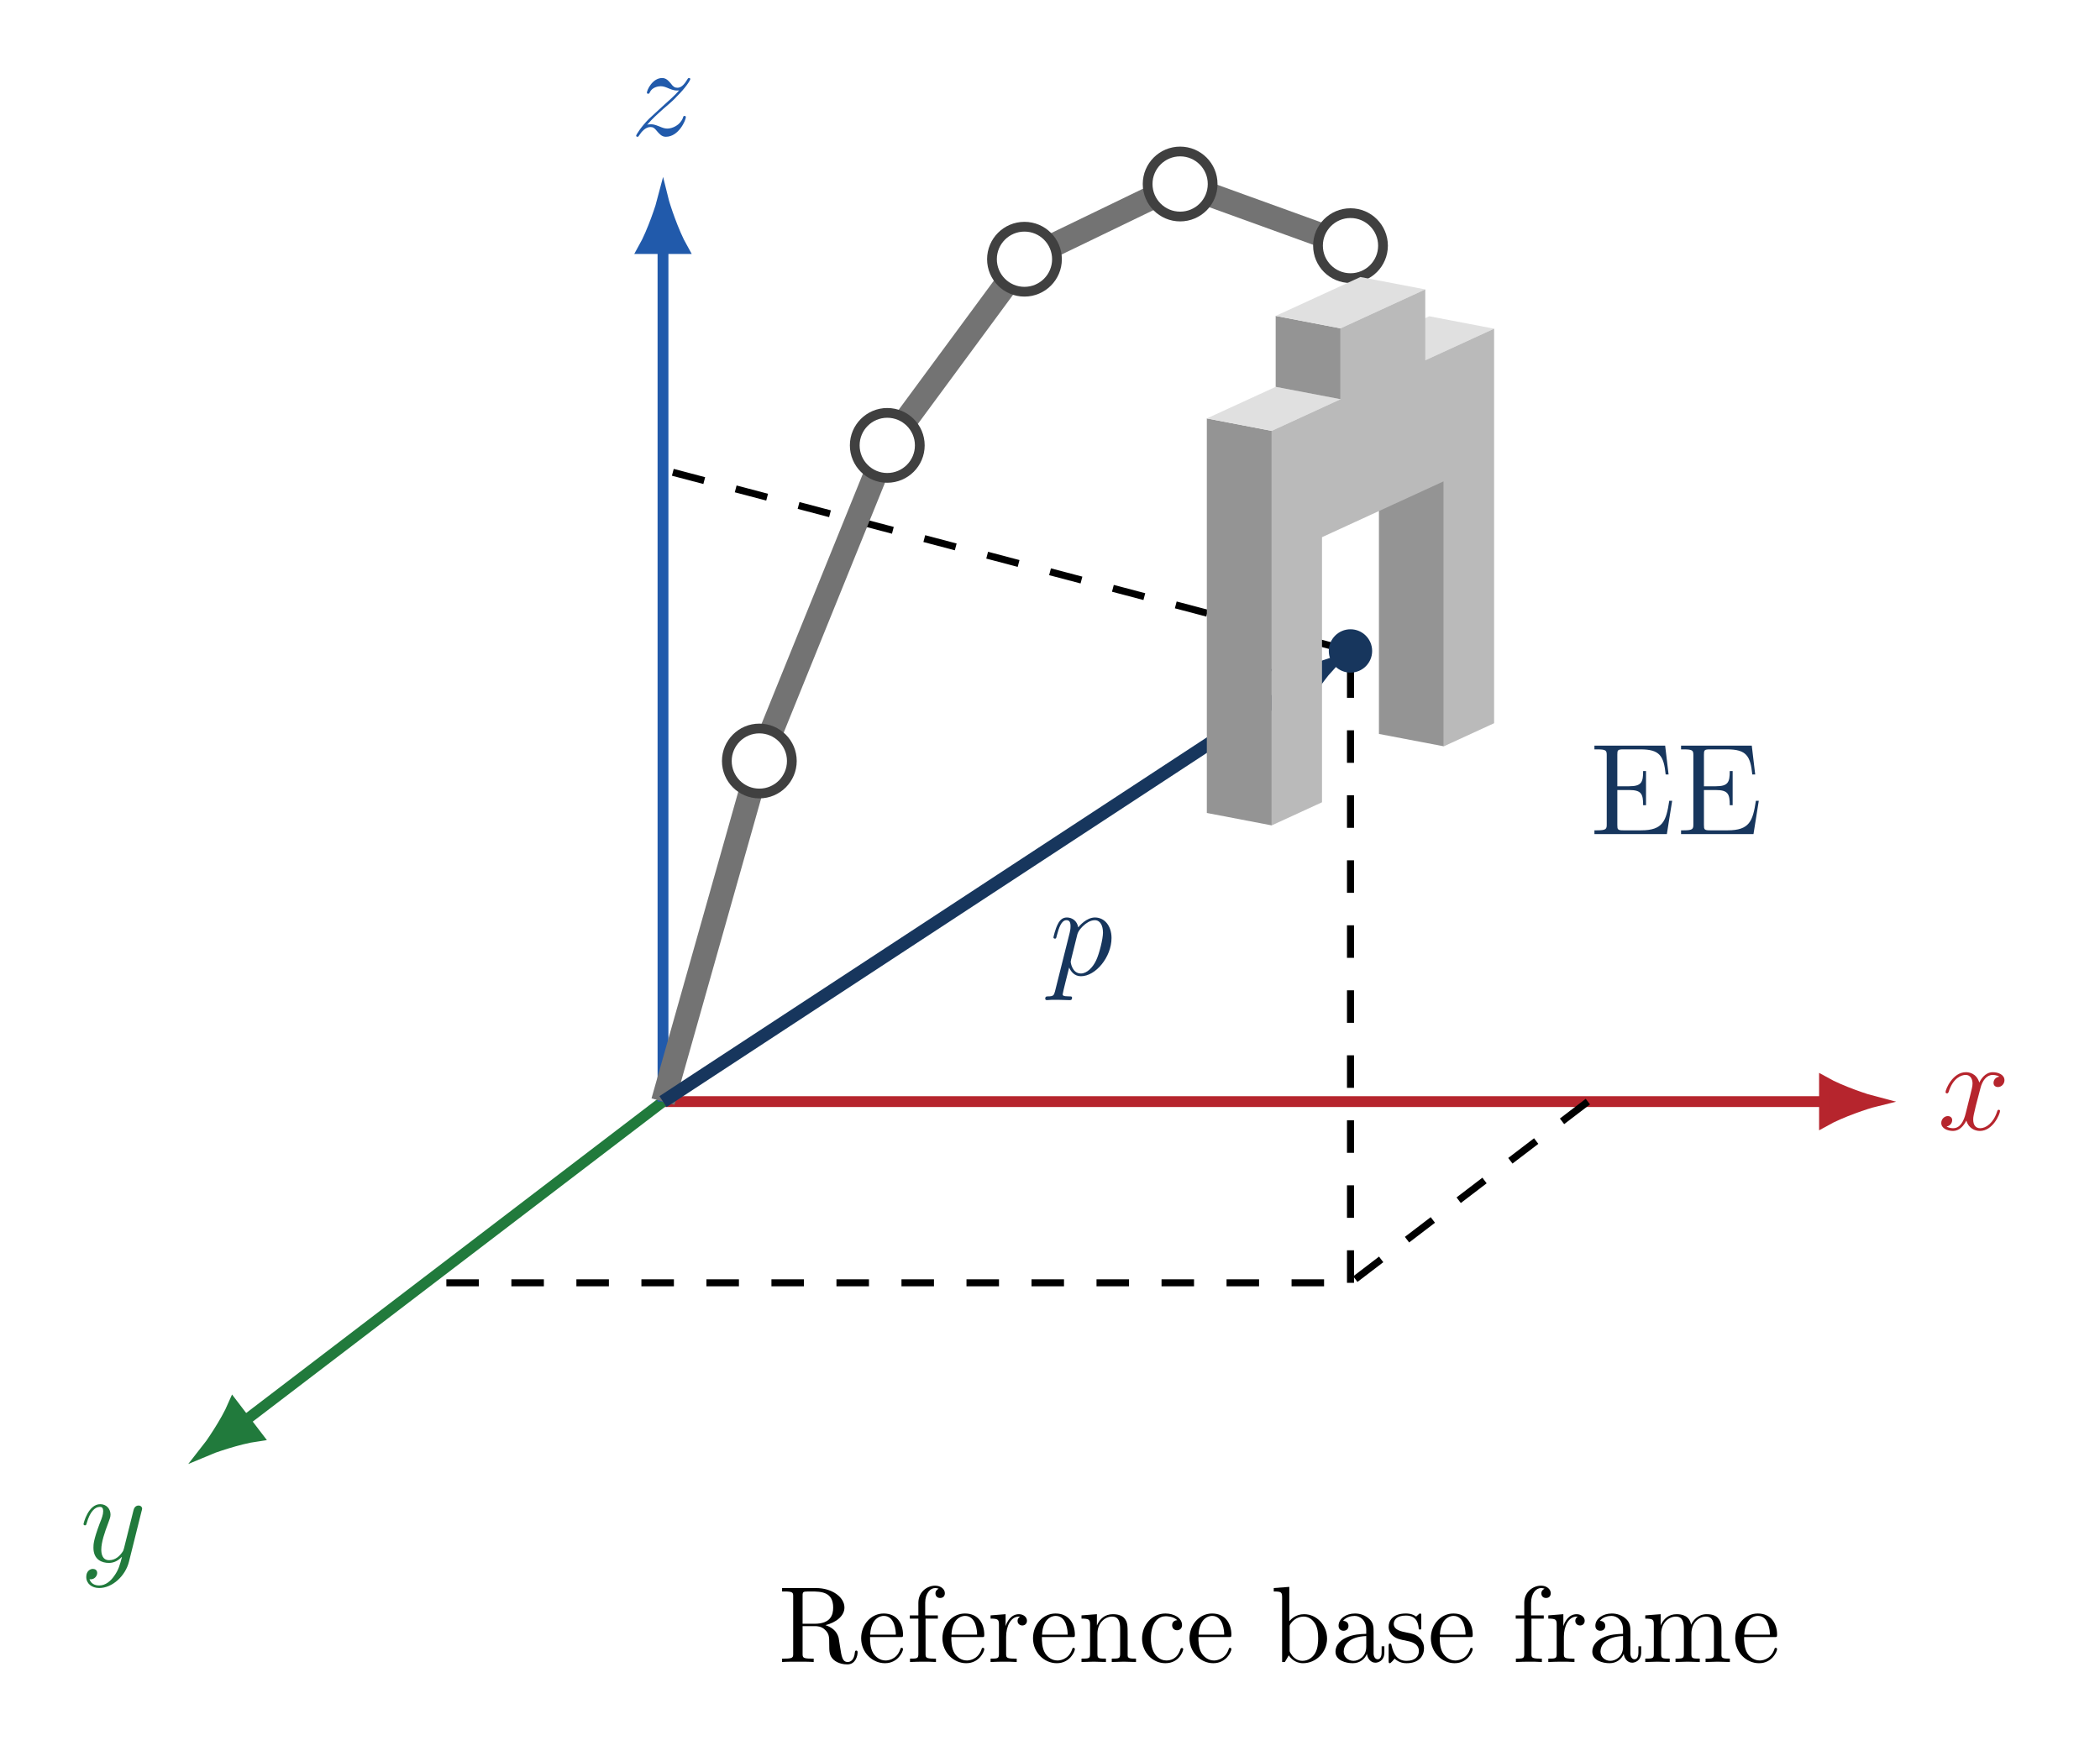
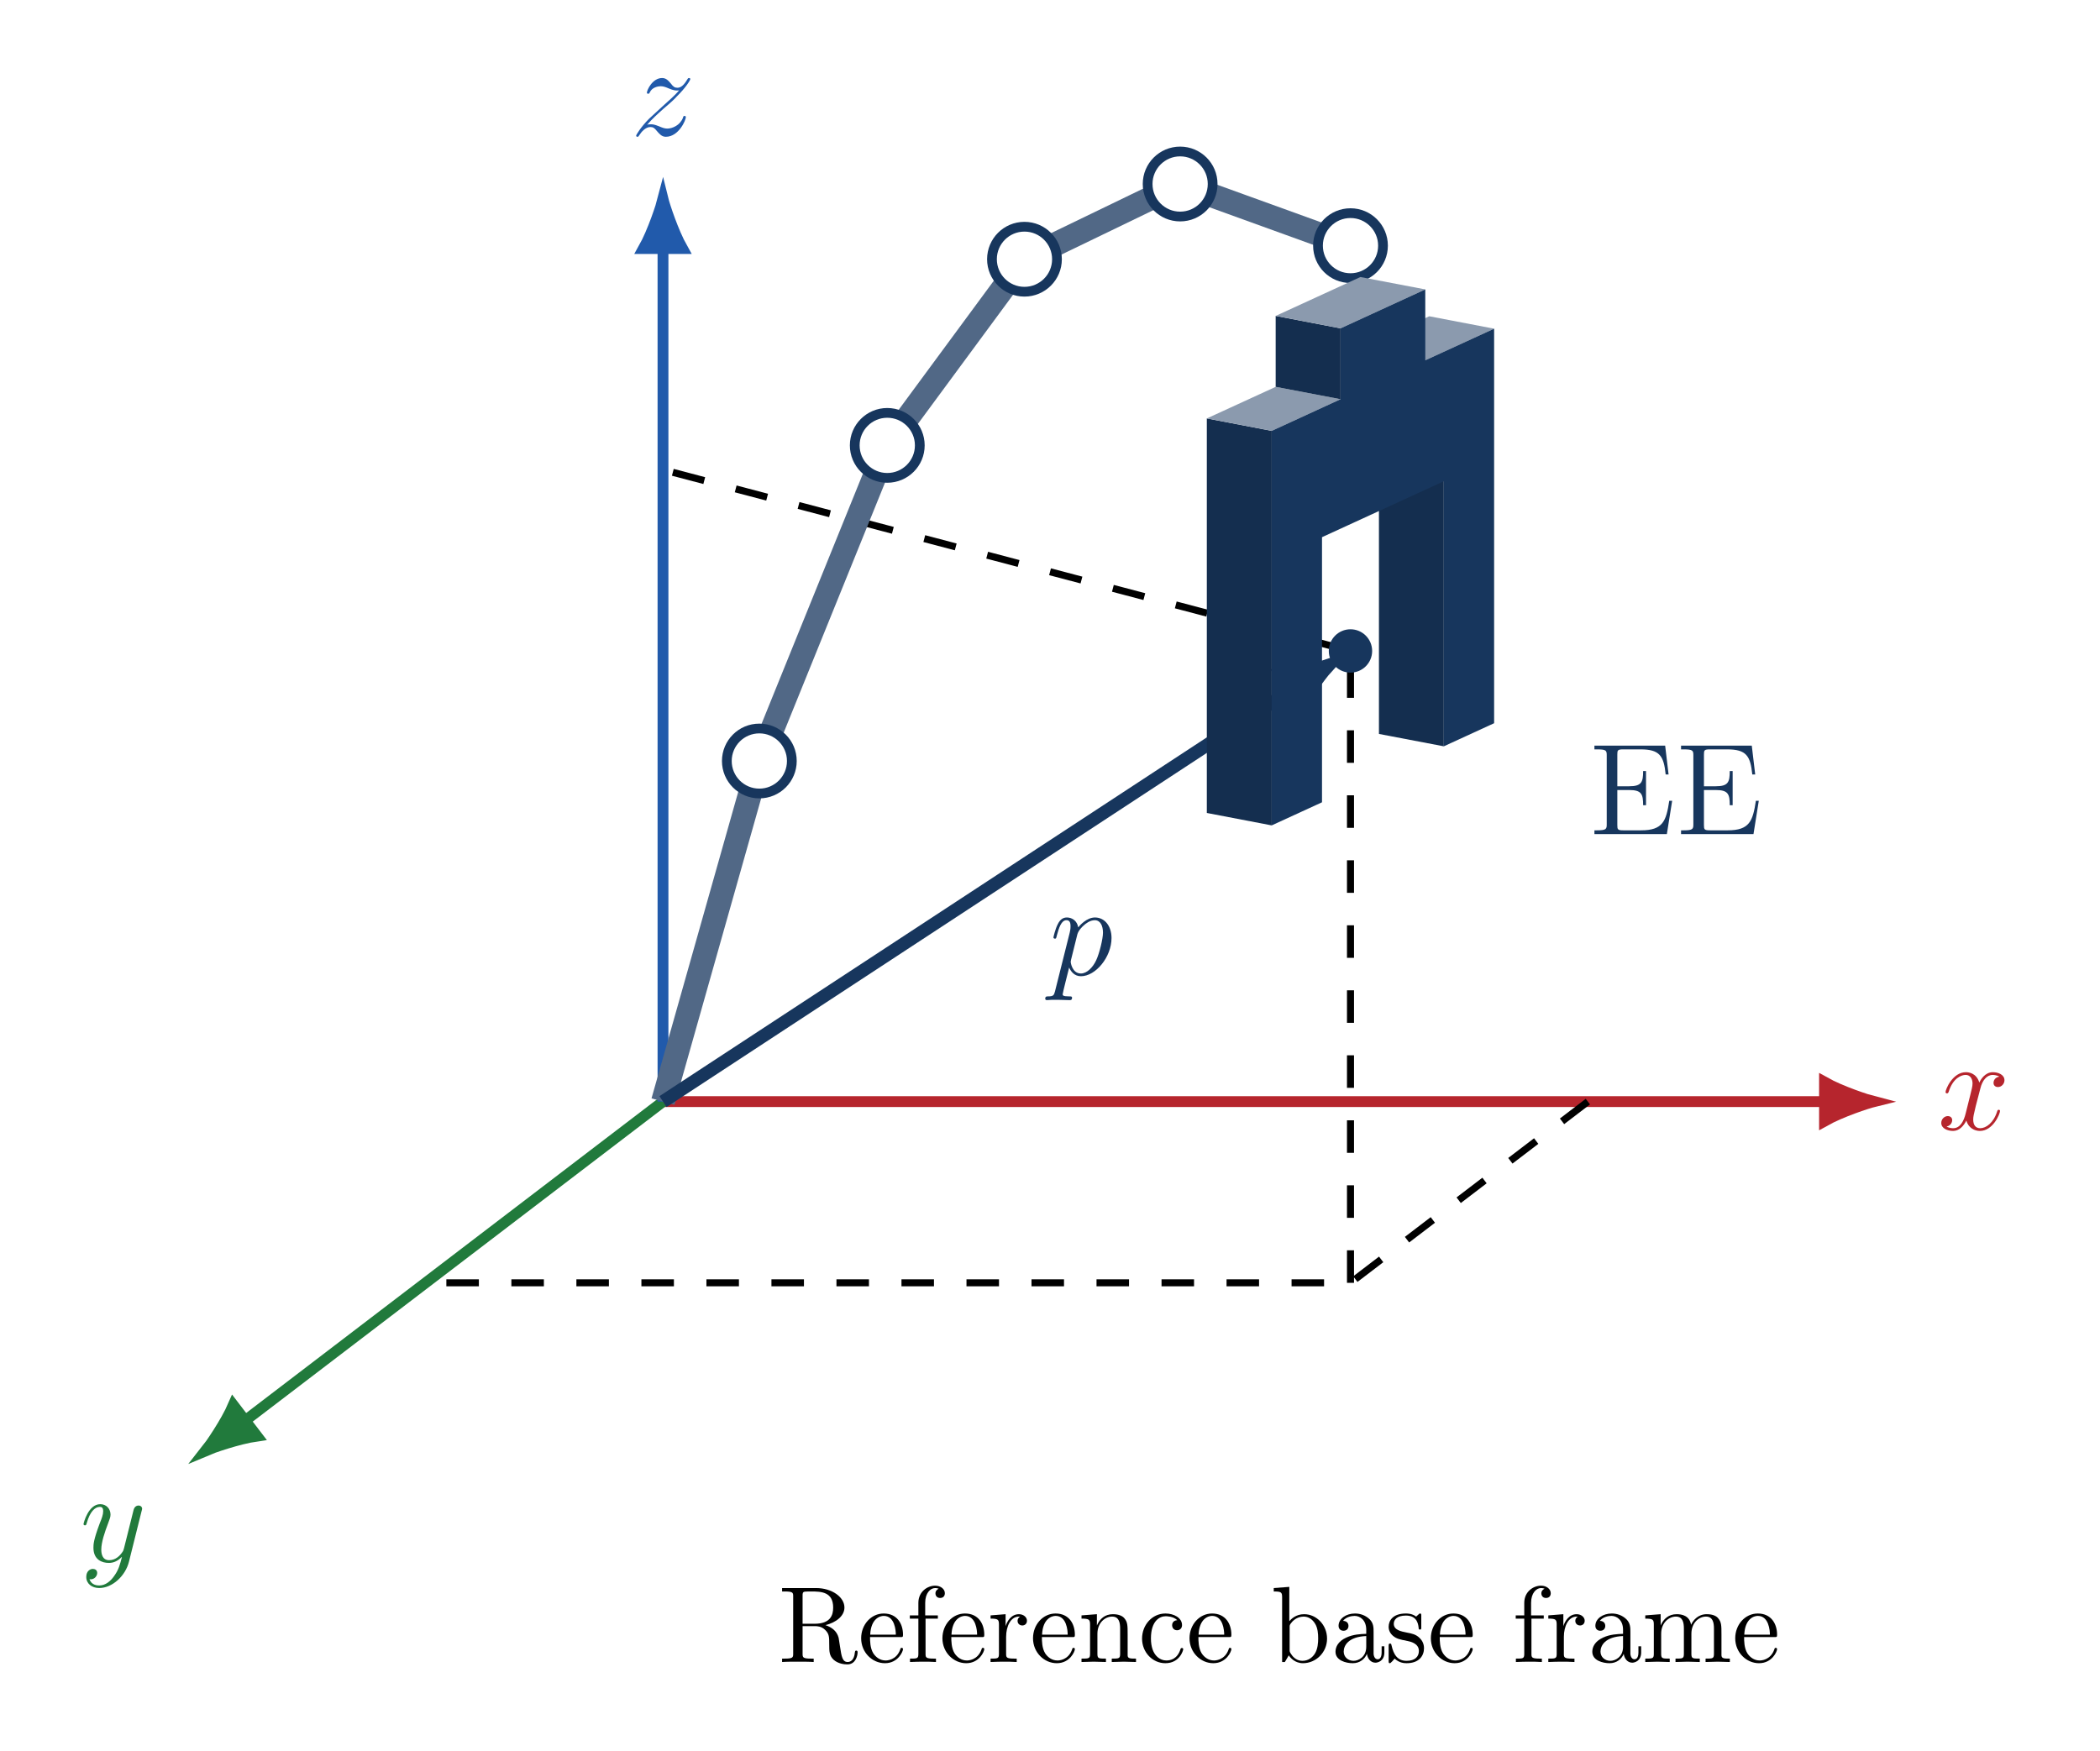
<svg xmlns="http://www.w3.org/2000/svg" xmlns:xlink="http://www.w3.org/1999/xlink" width="192.077" height="160.157" viewBox="0 0 192.077 160.157">
  <defs>
    <g>
      <g id="glyph-0-0">
        <path d="M 5.641 -4.844 C 5.25 -4.781 5.109 -4.5 5.109 -4.266 C 5.109 -3.984 5.344 -3.891 5.5 -3.891 C 5.859 -3.891 6.109 -4.203 6.109 -4.516 C 6.109 -5.016 5.547 -5.25 5.047 -5.25 C 4.312 -5.25 3.906 -4.531 3.812 -4.297 C 3.531 -5.203 2.797 -5.25 2.578 -5.25 C 1.375 -5.25 0.719 -3.688 0.719 -3.422 C 0.719 -3.375 0.766 -3.312 0.859 -3.312 C 0.953 -3.312 0.969 -3.391 1 -3.438 C 1.406 -4.75 2.203 -5 2.547 -5 C 3.078 -5 3.188 -4.5 3.188 -4.219 C 3.188 -3.953 3.109 -3.688 2.969 -3.109 L 2.562 -1.484 C 2.391 -0.766 2.047 -0.125 1.422 -0.125 C 1.359 -0.125 1.062 -0.125 0.812 -0.281 C 1.234 -0.359 1.328 -0.719 1.328 -0.859 C 1.328 -1.094 1.156 -1.234 0.922 -1.234 C 0.641 -1.234 0.328 -0.984 0.328 -0.609 C 0.328 -0.109 0.891 0.125 1.406 0.125 C 1.969 0.125 2.375 -0.328 2.625 -0.828 C 2.812 -0.125 3.406 0.125 3.859 0.125 C 5.062 0.125 5.703 -1.438 5.703 -1.703 C 5.703 -1.766 5.656 -1.812 5.594 -1.812 C 5.484 -1.812 5.469 -1.75 5.438 -1.656 C 5.109 -0.609 4.422 -0.125 3.891 -0.125 C 3.469 -0.125 3.25 -0.422 3.25 -0.922 C 3.25 -1.172 3.297 -1.375 3.484 -2.156 L 3.906 -3.766 C 4.078 -4.484 4.484 -5 5.031 -5 C 5.047 -5 5.391 -5 5.641 -4.844 Z M 5.641 -4.844 " />
      </g>
      <g id="glyph-0-1">
        <path d="M 3.125 1.328 C 2.812 1.781 2.344 2.188 1.766 2.188 C 1.609 2.188 1.047 2.172 0.875 1.609 C 0.906 1.625 0.969 1.625 0.984 1.625 C 1.344 1.625 1.578 1.312 1.578 1.047 C 1.578 0.766 1.359 0.672 1.172 0.672 C 0.984 0.672 0.578 0.828 0.578 1.406 C 0.578 2.016 1.078 2.422 1.766 2.422 C 2.953 2.422 4.156 1.328 4.484 0.016 L 5.641 -4.625 C 5.656 -4.688 5.688 -4.75 5.688 -4.828 C 5.688 -5 5.547 -5.125 5.359 -5.125 C 5.25 -5.125 5 -5.078 4.906 -4.719 L 4.031 -1.219 C 3.969 -1.016 3.969 -0.984 3.875 -0.859 C 3.641 -0.516 3.25 -0.125 2.672 -0.125 C 2.016 -0.125 1.953 -0.766 1.953 -1.094 C 1.953 -1.766 2.266 -2.688 2.594 -3.547 C 2.719 -3.891 2.797 -4.062 2.797 -4.297 C 2.797 -4.797 2.438 -5.25 1.859 -5.25 C 0.766 -5.25 0.328 -3.516 0.328 -3.422 C 0.328 -3.375 0.375 -3.312 0.453 -3.312 C 0.562 -3.312 0.578 -3.359 0.625 -3.531 C 0.906 -4.531 1.359 -5 1.812 -5 C 1.922 -5 2.125 -5 2.125 -4.609 C 2.125 -4.297 2 -3.953 1.812 -3.5 C 1.234 -1.953 1.234 -1.562 1.234 -1.266 C 1.234 -0.141 2.047 0.125 2.641 0.125 C 2.984 0.125 3.406 0.016 3.828 -0.422 L 3.844 -0.422 C 3.656 0.281 3.547 0.75 3.125 1.328 Z M 3.125 1.328 " />
      </g>
      <g id="glyph-0-2">
        <path d="M 1.516 -0.969 C 2.016 -1.547 2.438 -1.922 3.031 -2.453 C 3.75 -3.062 4.062 -3.359 4.219 -3.547 C 5.047 -4.359 5.469 -5.047 5.469 -5.156 C 5.469 -5.25 5.375 -5.25 5.344 -5.25 C 5.266 -5.25 5.25 -5.203 5.188 -5.109 C 4.891 -4.609 4.609 -4.359 4.297 -4.359 C 4.047 -4.359 3.906 -4.453 3.688 -4.75 C 3.438 -5.047 3.234 -5.25 2.891 -5.25 C 2.016 -5.25 1.5 -4.156 1.5 -3.906 C 1.5 -3.875 1.516 -3.812 1.609 -3.812 C 1.719 -3.812 1.719 -3.859 1.766 -3.938 C 1.969 -4.406 2.531 -4.5 2.766 -4.5 C 3.016 -4.5 3.25 -4.406 3.5 -4.297 C 3.953 -4.109 4.141 -4.109 4.25 -4.109 C 4.344 -4.109 4.391 -4.109 4.453 -4.125 C 4.062 -3.656 3.406 -3.094 2.875 -2.609 L 1.672 -1.5 C 0.953 -0.766 0.516 -0.062 0.516 0.031 C 0.516 0.094 0.578 0.125 0.641 0.125 C 0.719 0.125 0.719 0.109 0.812 -0.031 C 1 -0.328 1.375 -0.766 1.812 -0.766 C 2.062 -0.766 2.188 -0.688 2.422 -0.391 C 2.656 -0.125 2.859 0.125 3.234 0.125 C 4.406 0.125 5.062 -1.391 5.062 -1.672 C 5.062 -1.719 5.047 -1.781 4.938 -1.781 C 4.844 -1.781 4.828 -1.734 4.797 -1.609 C 4.531 -0.922 3.828 -0.625 3.359 -0.625 C 3.109 -0.625 2.875 -0.719 2.625 -0.828 C 2.156 -1.016 2.016 -1.016 1.859 -1.016 C 1.75 -1.016 1.609 -1.016 1.516 -0.969 Z M 1.516 -0.969 " />
      </g>
      <g id="glyph-0-3">
        <path d="M 0.516 1.516 C 0.422 1.859 0.375 1.969 -0.109 1.969 C -0.25 1.969 -0.375 1.969 -0.375 2.188 C -0.375 2.219 -0.359 2.312 -0.219 2.312 C -0.078 2.312 0.094 2.281 0.25 2.281 L 0.766 2.281 C 1.016 2.281 1.609 2.312 1.859 2.312 C 1.938 2.312 2.078 2.312 2.078 2.094 C 2.078 1.969 2 1.969 1.797 1.969 C 1.25 1.969 1.219 1.875 1.219 1.781 C 1.219 1.641 1.75 -0.406 1.812 -0.672 C 1.953 -0.344 2.266 0.125 2.891 0.125 C 4.234 0.125 5.688 -1.625 5.688 -3.375 C 5.688 -4.469 5.062 -5.25 4.172 -5.25 C 3.406 -5.25 2.766 -4.5 2.641 -4.344 C 2.547 -4.938 2.078 -5.25 1.609 -5.25 C 1.266 -5.25 0.984 -5.078 0.766 -4.625 C 0.547 -4.203 0.375 -3.469 0.375 -3.422 C 0.375 -3.375 0.422 -3.312 0.516 -3.312 C 0.609 -3.312 0.625 -3.328 0.688 -3.609 C 0.875 -4.297 1.094 -5 1.562 -5 C 1.844 -5 1.938 -4.812 1.938 -4.453 C 1.938 -4.172 1.906 -4.062 1.859 -3.844 Z M 2.562 -3.703 C 2.656 -4.047 2.984 -4.391 3.172 -4.547 C 3.312 -4.672 3.703 -5 4.156 -5 C 4.672 -5 4.906 -4.484 4.906 -3.859 C 4.906 -3.297 4.578 -1.953 4.281 -1.328 C 3.984 -0.688 3.438 -0.125 2.891 -0.125 C 2.078 -0.125 1.953 -1.141 1.953 -1.188 C 1.953 -1.219 1.969 -1.312 1.984 -1.375 Z M 2.562 -3.703 " />
      </g>
      <g id="glyph-1-0">
        <path d="M 7.594 -3.047 L 7.328 -3.047 C 7.047 -1.188 6.75 -0.344 4.75 -0.344 L 3.125 -0.344 C 2.609 -0.344 2.578 -0.422 2.578 -0.828 L 2.578 -4.031 L 3.656 -4.031 C 4.797 -4.031 4.938 -3.656 4.938 -2.641 L 5.203 -2.641 L 5.203 -5.766 L 4.938 -5.766 C 4.938 -4.75 4.797 -4.375 3.656 -4.375 L 2.578 -4.375 L 2.578 -7.281 C 2.578 -7.672 2.609 -7.75 3.125 -7.75 L 4.703 -7.75 C 6.453 -7.75 6.828 -7.156 7 -5.453 L 7.266 -5.453 L 6.953 -8.094 L 0.484 -8.094 L 0.484 -7.75 L 0.719 -7.75 C 1.578 -7.75 1.609 -7.641 1.609 -7.188 L 1.609 -0.906 C 1.609 -0.469 1.578 -0.344 0.719 -0.344 L 0.484 -0.344 L 0.484 0 L 7.109 0 Z M 7.594 -3.047 " />
      </g>
      <g id="glyph-2-0">
        <path d="M 2.219 -3.5 L 2.219 -6.062 C 2.219 -6.297 2.219 -6.406 2.438 -6.438 C 2.531 -6.453 2.828 -6.453 3.016 -6.453 C 3.906 -6.453 5.016 -6.422 5.016 -4.984 C 5.016 -4.297 4.781 -3.5 3.312 -3.5 Z M 4.312 -3.375 C 5.266 -3.609 6.047 -4.203 6.047 -4.984 C 6.047 -5.938 4.906 -6.766 3.453 -6.766 L 0.344 -6.766 L 0.344 -6.453 L 0.578 -6.453 C 1.344 -6.453 1.359 -6.344 1.359 -6 L 1.359 -0.766 C 1.359 -0.422 1.344 -0.312 0.578 -0.312 L 0.344 -0.312 L 0.344 0 C 0.703 -0.031 1.406 -0.031 1.797 -0.031 C 2.172 -0.031 2.875 -0.031 3.234 0 L 3.234 -0.312 L 3 -0.312 C 2.234 -0.312 2.219 -0.422 2.219 -0.766 L 2.219 -3.281 L 3.359 -3.281 C 3.516 -3.281 3.938 -3.281 4.281 -2.938 C 4.656 -2.578 4.656 -2.281 4.656 -1.609 C 4.656 -0.969 4.656 -0.578 5.062 -0.203 C 5.469 0.156 6.016 0.219 6.312 0.219 C 7.078 0.219 7.25 -0.594 7.25 -0.875 C 7.25 -0.938 7.25 -1.047 7.125 -1.047 C 7.016 -1.047 7.016 -0.953 7 -0.875 C 6.938 -0.172 6.594 0 6.344 0 C 5.859 0 5.781 -0.5 5.641 -1.422 L 5.516 -2.219 C 5.344 -2.859 4.859 -3.188 4.312 -3.375 Z M 4.312 -3.375 " />
      </g>
      <g id="glyph-2-1">
        <path d="M 1.109 -2.5 C 1.172 -3.969 2 -4.219 2.344 -4.219 C 3.359 -4.219 3.453 -2.875 3.453 -2.5 Z M 1.094 -2.281 L 3.859 -2.281 C 4.078 -2.281 4.109 -2.281 4.109 -2.5 C 4.109 -3.484 3.578 -4.438 2.344 -4.438 C 1.188 -4.438 0.281 -3.422 0.281 -2.172 C 0.281 -0.859 1.312 0.109 2.453 0.109 C 3.672 0.109 4.109 -0.984 4.109 -1.172 C 4.109 -1.281 4.031 -1.297 3.984 -1.297 C 3.891 -1.297 3.875 -1.234 3.859 -1.156 C 3.5 -0.141 2.609 -0.141 2.516 -0.141 C 2.016 -0.141 1.625 -0.438 1.391 -0.797 C 1.094 -1.281 1.094 -1.938 1.094 -2.281 Z M 1.094 -2.281 " />
      </g>
      <g id="glyph-2-2">
        <path d="M 1.734 -4.266 L 1.734 -5.422 C 1.734 -6.297 2.203 -6.766 2.641 -6.766 C 2.672 -6.766 2.828 -6.766 2.969 -6.703 C 2.859 -6.656 2.672 -6.531 2.672 -6.281 C 2.672 -6.047 2.828 -5.859 3.094 -5.859 C 3.391 -5.859 3.531 -6.047 3.531 -6.297 C 3.531 -6.656 3.172 -6.984 2.641 -6.984 C 1.953 -6.984 1.109 -6.453 1.109 -5.406 L 1.109 -4.266 L 0.328 -4.266 L 0.328 -3.969 L 1.109 -3.969 L 1.109 -0.75 C 1.109 -0.312 1 -0.312 0.344 -0.312 L 0.344 0 C 0.719 -0.016 1.188 -0.031 1.469 -0.031 C 1.859 -0.031 2.328 -0.031 2.719 0 L 2.719 -0.312 L 2.516 -0.312 C 1.781 -0.312 1.766 -0.422 1.766 -0.766 L 1.766 -3.969 L 2.891 -3.969 L 2.891 -4.266 Z M 1.734 -4.266 " />
      </g>
      <g id="glyph-2-3">
        <path d="M 1.656 -3.281 L 1.656 -4.375 L 0.281 -4.266 L 0.281 -3.969 C 0.969 -3.969 1.047 -3.891 1.047 -3.406 L 1.047 -0.75 C 1.047 -0.312 0.938 -0.312 0.281 -0.312 L 0.281 0 C 0.656 -0.016 1.125 -0.031 1.406 -0.031 C 1.797 -0.031 2.266 -0.031 2.672 0 L 2.672 -0.312 L 2.453 -0.312 C 1.719 -0.312 1.703 -0.422 1.703 -0.766 L 1.703 -2.297 C 1.703 -3.281 2.125 -4.156 2.875 -4.156 C 2.938 -4.156 2.969 -4.156 2.984 -4.156 C 2.953 -4.141 2.75 -4.016 2.75 -3.766 C 2.75 -3.484 2.969 -3.344 3.188 -3.344 C 3.359 -3.344 3.609 -3.453 3.609 -3.781 C 3.609 -4.094 3.297 -4.375 2.875 -4.375 C 2.156 -4.375 1.797 -3.719 1.656 -3.281 Z M 1.656 -3.281 " />
      </g>
      <g id="glyph-2-4">
        <path d="M 1.094 -3.406 L 1.094 -0.75 C 1.094 -0.312 0.984 -0.312 0.312 -0.312 L 0.312 0 C 0.656 -0.016 1.172 -0.031 1.438 -0.031 C 1.688 -0.031 2.203 -0.016 2.547 0 L 2.547 -0.312 C 1.875 -0.312 1.766 -0.312 1.766 -0.75 L 1.766 -2.578 C 1.766 -3.609 2.484 -4.156 3.109 -4.156 C 3.734 -4.156 3.844 -3.625 3.844 -3.062 L 3.844 -0.75 C 3.844 -0.312 3.734 -0.312 3.078 -0.312 L 3.078 0 C 3.422 -0.016 3.922 -0.031 4.188 -0.031 C 4.453 -0.031 4.969 -0.016 5.297 0 L 5.297 -0.312 C 4.781 -0.312 4.531 -0.312 4.531 -0.609 L 4.531 -2.5 C 4.531 -3.344 4.531 -3.656 4.219 -4.016 C 4.078 -4.188 3.75 -4.375 3.188 -4.375 C 2.453 -4.375 1.984 -3.953 1.719 -3.344 L 1.719 -4.375 L 0.312 -4.266 L 0.312 -3.969 C 1.016 -3.969 1.094 -3.891 1.094 -3.406 Z M 1.094 -3.406 " />
      </g>
      <g id="glyph-2-5">
        <path d="M 1.156 -2.156 C 1.156 -3.781 1.969 -4.188 2.5 -4.188 C 2.578 -4.188 3.203 -4.188 3.562 -3.828 C 3.156 -3.797 3.094 -3.5 3.094 -3.375 C 3.094 -3.109 3.266 -2.906 3.547 -2.906 C 3.797 -2.906 4 -3.078 4 -3.375 C 4 -4.047 3.25 -4.438 2.484 -4.438 C 1.25 -4.438 0.344 -3.375 0.344 -2.141 C 0.344 -0.875 1.312 0.109 2.469 0.109 C 3.797 0.109 4.109 -1.078 4.109 -1.172 C 4.109 -1.281 4.016 -1.281 3.984 -1.281 C 3.891 -1.281 3.875 -1.234 3.859 -1.172 C 3.562 -0.25 2.922 -0.141 2.562 -0.141 C 2.031 -0.141 1.156 -0.562 1.156 -2.156 Z M 1.156 -2.156 " />
      </g>
      <g id="glyph-2-6">
        <path d="M 1.703 -3.734 L 1.703 -6.875 L 0.281 -6.766 L 0.281 -6.453 C 0.969 -6.453 1.047 -6.391 1.047 -5.906 L 1.047 0 L 1.297 0 C 1.312 -0.016 1.391 -0.156 1.656 -0.609 C 1.797 -0.391 2.219 0.109 2.953 0.109 C 4.125 0.109 5.156 -0.859 5.156 -2.141 C 5.156 -3.391 4.188 -4.375 3.062 -4.375 C 2.281 -4.375 1.859 -3.906 1.703 -3.734 Z M 1.734 -1.125 L 1.734 -3.172 C 1.734 -3.359 1.734 -3.375 1.844 -3.531 C 2.234 -4.078 2.781 -4.156 3.016 -4.156 C 3.453 -4.156 3.812 -3.906 4.047 -3.531 C 4.312 -3.125 4.344 -2.562 4.344 -2.156 C 4.344 -1.781 4.312 -1.188 4.031 -0.75 C 3.828 -0.438 3.453 -0.109 2.906 -0.109 C 2.469 -0.109 2.109 -0.344 1.875 -0.719 C 1.734 -0.922 1.734 -0.953 1.734 -1.125 Z M 1.734 -1.125 " />
      </g>
      <g id="glyph-2-7">
        <path d="M 3.297 -0.75 C 3.344 -0.359 3.609 0.062 4.078 0.062 C 4.281 0.062 4.891 -0.078 4.891 -0.875 L 4.891 -1.438 L 4.641 -1.438 L 4.641 -0.875 C 4.641 -0.312 4.391 -0.25 4.281 -0.25 C 3.953 -0.25 3.906 -0.688 3.906 -0.75 L 3.906 -2.719 C 3.906 -3.141 3.906 -3.531 3.562 -3.891 C 3.172 -4.281 2.672 -4.438 2.203 -4.438 C 1.391 -4.438 0.703 -3.969 0.703 -3.312 C 0.703 -3.016 0.906 -2.859 1.156 -2.859 C 1.438 -2.859 1.609 -3.047 1.609 -3.312 C 1.609 -3.422 1.562 -3.75 1.109 -3.766 C 1.375 -4.109 1.859 -4.219 2.172 -4.219 C 2.672 -4.219 3.234 -3.828 3.234 -2.953 L 3.234 -2.578 C 2.719 -2.562 2.031 -2.531 1.406 -2.234 C 0.656 -1.891 0.422 -1.375 0.422 -0.938 C 0.422 -0.141 1.375 0.109 2 0.109 C 2.656 0.109 3.109 -0.281 3.297 -0.75 Z M 3.234 -2.375 L 3.234 -1.391 C 3.234 -0.453 2.516 -0.109 2.078 -0.109 C 1.578 -0.109 1.172 -0.453 1.172 -0.953 C 1.172 -1.5 1.594 -2.312 3.234 -2.375 Z M 3.234 -2.375 " />
      </g>
      <g id="glyph-2-8">
        <path d="M 2.062 -1.922 C 2.281 -1.875 3.094 -1.719 3.094 -1.016 C 3.094 -0.5 2.75 -0.109 1.969 -0.109 C 1.141 -0.109 0.781 -0.672 0.594 -1.516 C 0.562 -1.641 0.562 -1.688 0.453 -1.688 C 0.328 -1.688 0.328 -1.609 0.328 -1.438 L 0.328 -0.125 C 0.328 0.047 0.328 0.109 0.438 0.109 C 0.484 0.109 0.5 0.094 0.688 -0.094 C 0.703 -0.109 0.703 -0.125 0.875 -0.312 C 1.312 0.094 1.766 0.109 1.969 0.109 C 3.109 0.109 3.562 -0.562 3.562 -1.266 C 3.562 -1.797 3.266 -2.094 3.156 -2.203 C 2.828 -2.531 2.438 -2.609 2.016 -2.688 C 1.469 -2.797 0.797 -2.922 0.797 -3.5 C 0.797 -3.844 1.062 -4.25 1.906 -4.25 C 3 -4.25 3.047 -3.359 3.078 -3.047 C 3.078 -2.969 3.172 -2.969 3.188 -2.969 C 3.312 -2.969 3.312 -3.016 3.312 -3.203 L 3.312 -4.203 C 3.312 -4.375 3.312 -4.438 3.203 -4.438 C 3.156 -4.438 3.141 -4.438 3.016 -4.312 C 2.984 -4.281 2.875 -4.188 2.844 -4.156 C 2.469 -4.438 2.062 -4.438 1.906 -4.438 C 0.703 -4.438 0.328 -3.781 0.328 -3.219 C 0.328 -2.875 0.484 -2.594 0.75 -2.375 C 1.062 -2.125 1.344 -2.062 2.062 -1.922 Z M 2.062 -1.922 " />
      </g>
      <g id="glyph-2-9">
        <path d="M 1.094 -3.406 L 1.094 -0.75 C 1.094 -0.312 0.984 -0.312 0.312 -0.312 L 0.312 0 C 0.656 -0.016 1.172 -0.031 1.438 -0.031 C 1.688 -0.031 2.203 -0.016 2.547 0 L 2.547 -0.312 C 1.875 -0.312 1.766 -0.312 1.766 -0.75 L 1.766 -2.578 C 1.766 -3.609 2.484 -4.156 3.109 -4.156 C 3.734 -4.156 3.844 -3.625 3.844 -3.062 L 3.844 -0.75 C 3.844 -0.312 3.734 -0.312 3.078 -0.312 L 3.078 0 C 3.422 -0.016 3.922 -0.031 4.188 -0.031 C 4.453 -0.031 4.969 -0.016 5.297 0 L 5.297 -0.312 C 4.641 -0.312 4.531 -0.312 4.531 -0.75 L 4.531 -2.578 C 4.531 -3.609 5.234 -4.156 5.859 -4.156 C 6.484 -4.156 6.594 -3.625 6.594 -3.062 L 6.594 -0.75 C 6.594 -0.312 6.484 -0.312 5.828 -0.312 L 5.828 0 C 6.172 -0.016 6.672 -0.031 6.938 -0.031 C 7.203 -0.031 7.719 -0.016 8.047 0 L 8.047 -0.312 C 7.531 -0.312 7.297 -0.312 7.281 -0.609 L 7.281 -2.5 C 7.281 -3.344 7.281 -3.656 6.969 -4.016 C 6.828 -4.188 6.516 -4.375 5.938 -4.375 C 5.109 -4.375 4.672 -3.781 4.5 -3.406 C 4.359 -4.266 3.625 -4.375 3.188 -4.375 C 2.453 -4.375 1.984 -3.953 1.719 -3.344 L 1.719 -4.375 L 0.312 -4.266 L 0.312 -3.969 C 1.016 -3.969 1.094 -3.891 1.094 -3.406 Z M 1.094 -3.406 " />
      </g>
    </g>
  </defs>
  <path fill="none" stroke-width="0.996" stroke-linecap="butt" stroke-linejoin="miter" stroke="rgb(71.373%, 14.51%, 17.647%)" stroke-opacity="1" stroke-miterlimit="10" d="M 0.001 -0.001 L 106.798 -0.001 " transform="matrix(0.994764, 0, 0, -0.994764, 60.63982, 100.7805)" />
  <path fill-rule="nonzero" fill="rgb(71.373%, 14.51%, 17.647%)" fill-opacity="1" stroke-width="0.996" stroke-linecap="butt" stroke-linejoin="miter" stroke="rgb(71.373%, 14.51%, 17.647%)" stroke-opacity="1" stroke-miterlimit="10" d="M 4.535 -0.001 C 3.977 0.141 1.531 0.93 -0 1.79 L -0 -1.791 C 1.531 -0.931 3.977 -0.138 4.535 -0.001 Z M 4.535 -0.001 " transform="matrix(0.994764, 0, 0, -0.994764, 166.8793, 100.7805)" />
  <g fill="rgb(71.373%, 14.51%, 17.647%)" fill-opacity="1">
    <use xlink:href="#glyph-0-0" x="177.23" y="103.341" />
  </g>
  <path fill="none" stroke-width="0.996" stroke-linecap="butt" stroke-linejoin="miter" stroke="rgb(12.941%, 47.841%, 23.528%)" stroke-opacity="1" stroke-miterlimit="10" d="M 0.001 -0.001 L -38.419 -29.338 " transform="matrix(0.994764, 0, 0, -0.994764, 60.63982, 100.7805)" />
  <path fill-rule="nonzero" fill="rgb(12.941%, 47.841%, 23.528%)" fill-opacity="1" stroke-width="0.996" stroke-linecap="butt" stroke-linejoin="miter" stroke="rgb(12.941%, 47.841%, 23.528%)" stroke-opacity="1" stroke-miterlimit="10" d="M 4.537 -0 C 3.977 0.141 1.532 0.931 -0.001 1.79 L -0 -1.788 C 1.529 -0.93 3.976 -0.14 4.537 -0 Z M 4.537 -0 " transform="matrix(-0.790579, 0.603692, 0.603692, 0.790579, 22.4228, 129.9642)" />
  <g fill="rgb(12.941%, 47.841%, 23.528%)" fill-opacity="1">
    <use xlink:href="#glyph-0-1" x="7.312" y="142.86" />
  </g>
  <path fill="none" stroke-width="0.996" stroke-linecap="butt" stroke-linejoin="miter" stroke="rgb(12.941%, 35.294%, 67.059%)" stroke-opacity="1" stroke-miterlimit="10" d="M 0.001 -0.001 L 0.001 78.453 " transform="matrix(0.994764, 0, 0, -0.994764, 60.63982, 100.7805)" />
  <path fill-rule="nonzero" fill="rgb(12.941%, 35.294%, 67.059%)" fill-opacity="1" stroke-width="0.996" stroke-linecap="butt" stroke-linejoin="miter" stroke="rgb(12.941%, 35.294%, 67.059%)" stroke-opacity="1" stroke-miterlimit="10" d="M 4.537 -0.001 C 3.979 0.141 1.529 0.93 0.001 1.79 L 0.001 -1.791 C 1.529 -0.931 3.979 -0.138 4.537 -0.001 Z M 4.537 -0.001 " transform="matrix(0, -0.994764, -0.994764, 0, 60.63982, 22.73944)" />
  <g fill="rgb(12.941%, 35.294%, 67.059%)" fill-opacity="1">
    <use xlink:href="#glyph-0-2" x="57.669" y="12.388" />
  </g>
  <path fill="none" stroke-width="0.648" stroke-linecap="butt" stroke-linejoin="miter" stroke="rgb(0%, 0%, 0%)" stroke-opacity="1" stroke-dasharray="2.989 2.989" stroke-miterlimit="10" d="M 85.04 -0.001 L 63.215 -16.666 L -21.828 -16.666 " transform="matrix(0.994764, 0, 0, -0.994764, 60.63982, 100.7805)" />
  <path fill="none" stroke-width="0.648" stroke-linecap="butt" stroke-linejoin="miter" stroke="rgb(0%, 0%, 0%)" stroke-opacity="1" stroke-dasharray="2.989 2.989" stroke-miterlimit="10" d="M 63.215 -16.666 L 63.215 41.443 L 0.001 58.112 " transform="matrix(0.994764, 0, 0, -0.994764, 60.63982, 100.7805)" />
-   <path fill="none" stroke-width="2.192" stroke-linecap="butt" stroke-linejoin="round" stroke="rgb(45%, 45%, 45%)" stroke-opacity="1" stroke-miterlimit="10" d="M 0.001 -0.001 L 8.86 31.323 L 20.62 60.35 L 33.237 77.471 L 47.551 84.39 L 63.215 78.72 " transform="matrix(0.994764, 0, 0, -0.994764, 60.63982, 100.7805)" />
+   <path fill="none" stroke-width="2.192" stroke-linecap="butt" stroke-linejoin="round" stroke="rgb(31.766%, 40.88%, 52.353%)" stroke-opacity="1" stroke-miterlimit="10" d="M 0.001 -0.001 L 8.86 31.323 L 20.62 60.35 L 33.237 77.471 L 47.551 84.39 L 63.215 78.72 " transform="matrix(0.994764, 0, 0, -0.994764, 60.63982, 100.7805)" />
  <path fill="none" stroke-width="1.196" stroke-linecap="butt" stroke-linejoin="miter" stroke="rgb(9.021%, 21.175%, 36.472%)" stroke-opacity="1" stroke-miterlimit="10" d="M 0.001 -0.001 L 57.788 37.885 " transform="matrix(0.994764, 0, 0, -0.994764, 60.63982, 100.7805)" />
  <path fill-rule="nonzero" fill="rgb(9.021%, 21.175%, 36.472%)" fill-opacity="1" stroke-width="1.196" stroke-linecap="butt" stroke-linejoin="miter" stroke="rgb(9.021%, 21.175%, 36.472%)" stroke-opacity="1" stroke-miterlimit="10" d="M 4.025 -0 C 3.531 0.126 1.36 0.841 -0.001 1.615 L 0.002 -1.617 C 1.357 -0.839 3.529 -0.126 4.025 -0 Z M 4.025 -0 " transform="matrix(0.831881, -0.545379, -0.545379, -0.831881, 118.1242, 63.0932)" />
  <g fill="rgb(9.021%, 21.175%, 36.472%)" fill-opacity="1">
    <use xlink:href="#glyph-0-3" x="95.978" y="89.186" />
  </g>
-   <path fill-rule="nonzero" fill="rgb(100%, 100%, 100%)" fill-opacity="1" stroke-width="0.897" stroke-linecap="butt" stroke-linejoin="miter" stroke="rgb(25%, 25%, 25%)" stroke-opacity="1" stroke-miterlimit="10" d="M 11.848 31.323 C 11.848 32.973 10.509 34.312 8.86 34.312 C 7.207 34.312 5.871 32.973 5.871 31.323 C 5.871 29.674 7.207 28.335 8.86 28.335 C 10.509 28.335 11.848 29.674 11.848 31.323 Z M 11.848 31.323 " transform="matrix(0.994764, 0, 0, -0.994764, 60.63982, 100.7805)" />
-   <path fill-rule="nonzero" fill="rgb(100%, 100%, 100%)" fill-opacity="1" stroke-width="0.897" stroke-linecap="butt" stroke-linejoin="miter" stroke="rgb(25%, 25%, 25%)" stroke-opacity="1" stroke-miterlimit="10" d="M 23.613 60.35 C 23.613 62 22.274 63.339 20.62 63.339 C 18.971 63.339 17.632 62 17.632 60.35 C 17.632 58.701 18.971 57.362 20.62 57.362 C 22.274 57.362 23.613 58.701 23.613 60.35 Z M 23.613 60.35 " transform="matrix(0.994764, 0, 0, -0.994764, 60.63982, 100.7805)" />
-   <path fill-rule="nonzero" fill="rgb(100%, 100%, 100%)" fill-opacity="1" stroke-width="0.897" stroke-linecap="butt" stroke-linejoin="miter" stroke="rgb(25%, 25%, 25%)" stroke-opacity="1" stroke-miterlimit="10" d="M 36.226 77.471 C 36.226 79.121 34.887 80.46 33.237 80.46 C 31.584 80.46 30.249 79.121 30.249 77.471 C 30.249 75.822 31.584 74.483 33.237 74.483 C 34.887 74.483 36.226 75.822 36.226 77.471 Z M 36.226 77.471 " transform="matrix(0.994764, 0, 0, -0.994764, 60.63982, 100.7805)" />
-   <path fill-rule="nonzero" fill="rgb(100%, 100%, 100%)" fill-opacity="1" stroke-width="0.897" stroke-linecap="butt" stroke-linejoin="miter" stroke="rgb(25%, 25%, 25%)" stroke-opacity="1" stroke-miterlimit="10" d="M 50.539 84.39 C 50.539 86.04 49.204 87.379 47.551 87.379 C 45.901 87.379 44.562 86.04 44.562 84.39 C 44.562 82.737 45.901 81.398 47.551 81.398 C 49.204 81.398 50.539 82.737 50.539 84.39 Z M 50.539 84.39 " transform="matrix(0.994764, 0, 0, -0.994764, 60.63982, 100.7805)" />
-   <path fill-rule="nonzero" fill="rgb(100%, 100%, 100%)" fill-opacity="1" stroke-width="0.897" stroke-linecap="butt" stroke-linejoin="miter" stroke="rgb(25%, 25%, 25%)" stroke-opacity="1" stroke-miterlimit="10" d="M 66.203 78.72 C 66.203 80.369 64.864 81.708 63.215 81.708 C 61.561 81.708 60.226 80.369 60.226 78.72 C 60.226 77.067 61.561 75.732 63.215 75.732 C 64.864 75.732 66.203 77.067 66.203 78.72 Z M 66.203 78.72 " transform="matrix(0.994764, 0, 0, -0.994764, 60.63982, 100.7805)" />
-   <path fill-rule="nonzero" fill="rgb(57.999%, 57.999%, 57.999%)" fill-opacity="1" d="M 132.059 68.277 L 126.125 67.145 L 126.125 42.891 L 132.059 44.027 Z M 132.059 68.277 " />
-   <path fill-rule="nonzero" fill="rgb(57.999%, 57.999%, 57.999%)" fill-opacity="1" d="M 116.316 75.512 L 110.383 74.375 L 110.383 38.281 L 116.316 39.418 Z M 116.316 75.512 " />
-   <path fill-rule="nonzero" fill="rgb(87.999%, 87.999%, 87.999%)" fill-opacity="1" d="M 116.316 39.418 L 110.383 38.281 L 116.68 35.391 L 122.613 36.523 Z M 116.316 39.418 " />
-   <path fill-rule="nonzero" fill="rgb(57.999%, 57.999%, 57.999%)" fill-opacity="1" d="M 122.613 36.523 L 116.68 35.391 L 116.68 28.902 L 122.613 30.039 Z M 122.613 36.523 " />
-   <path fill-rule="nonzero" fill="rgb(87.999%, 87.999%, 87.999%)" fill-opacity="1" d="M 122.613 30.039 L 116.68 28.902 L 124.43 25.344 L 130.363 26.477 Z M 122.613 30.039 " />
-   <path fill-rule="nonzero" fill="rgb(87.999%, 87.999%, 87.999%)" fill-opacity="1" d="M 130.363 32.961 L 124.43 31.828 L 130.727 28.934 L 136.66 30.07 Z M 130.363 32.961 " />
-   <path fill-rule="nonzero" fill="rgb(73%, 73%, 73%)" fill-opacity="1" d="M 136.66 66.164 L 132.059 68.277 L 132.059 44.027 L 120.918 49.145 L 120.918 73.398 L 116.316 75.512 L 116.316 39.418 L 122.613 36.523 L 122.613 30.039 L 130.363 26.477 L 130.363 32.961 L 136.66 30.07 Z M 136.66 66.164 " />
+   <path fill-rule="nonzero" fill="rgb(100%, 100%, 100%)" fill-opacity="1" stroke-width="0.897" stroke-linecap="butt" stroke-linejoin="miter" stroke="rgb(9.021%, 21.175%, 36.472%)" stroke-opacity="1" stroke-miterlimit="10" d="M 11.848 31.323 C 11.848 32.973 10.509 34.312 8.86 34.312 C 7.207 34.312 5.871 32.973 5.871 31.323 C 5.871 29.674 7.207 28.335 8.86 28.335 C 10.509 28.335 11.848 29.674 11.848 31.323 Z M 11.848 31.323 " transform="matrix(0.994764, 0, 0, -0.994764, 60.63982, 100.7805)" />
+   <path fill-rule="nonzero" fill="rgb(100%, 100%, 100%)" fill-opacity="1" stroke-width="0.897" stroke-linecap="butt" stroke-linejoin="miter" stroke="rgb(9.021%, 21.175%, 36.472%)" stroke-opacity="1" stroke-miterlimit="10" d="M 23.613 60.35 C 23.613 62 22.274 63.339 20.62 63.339 C 18.971 63.339 17.632 62 17.632 60.35 C 17.632 58.701 18.971 57.362 20.62 57.362 C 22.274 57.362 23.613 58.701 23.613 60.35 Z M 23.613 60.35 " transform="matrix(0.994764, 0, 0, -0.994764, 60.63982, 100.7805)" />
+   <path fill-rule="nonzero" fill="rgb(100%, 100%, 100%)" fill-opacity="1" stroke-width="0.897" stroke-linecap="butt" stroke-linejoin="miter" stroke="rgb(9.021%, 21.175%, 36.472%)" stroke-opacity="1" stroke-miterlimit="10" d="M 36.226 77.471 C 36.226 79.121 34.887 80.46 33.237 80.46 C 31.584 80.46 30.249 79.121 30.249 77.471 C 30.249 75.822 31.584 74.483 33.237 74.483 C 34.887 74.483 36.226 75.822 36.226 77.471 Z M 36.226 77.471 " transform="matrix(0.994764, 0, 0, -0.994764, 60.63982, 100.7805)" />
+   <path fill-rule="nonzero" fill="rgb(100%, 100%, 100%)" fill-opacity="1" stroke-width="0.897" stroke-linecap="butt" stroke-linejoin="miter" stroke="rgb(9.021%, 21.175%, 36.472%)" stroke-opacity="1" stroke-miterlimit="10" d="M 50.539 84.39 C 50.539 86.04 49.204 87.379 47.551 87.379 C 45.901 87.379 44.562 86.04 44.562 84.39 C 44.562 82.737 45.901 81.398 47.551 81.398 C 49.204 81.398 50.539 82.737 50.539 84.39 Z M 50.539 84.39 " transform="matrix(0.994764, 0, 0, -0.994764, 60.63982, 100.7805)" />
+   <path fill-rule="nonzero" fill="rgb(100%, 100%, 100%)" fill-opacity="1" stroke-width="0.897" stroke-linecap="butt" stroke-linejoin="miter" stroke="rgb(9.021%, 21.175%, 36.472%)" stroke-opacity="1" stroke-miterlimit="10" d="M 66.203 78.72 C 66.203 80.369 64.864 81.708 63.215 81.708 C 61.561 81.708 60.226 80.369 60.226 78.72 C 60.226 77.067 61.561 75.732 63.215 75.732 C 64.864 75.732 66.203 77.067 66.203 78.72 Z M 66.203 78.72 " transform="matrix(0.994764, 0, 0, -0.994764, 60.63982, 100.7805)" />
+   <path fill-rule="nonzero" fill="rgb(7.668%, 17.999%, 31%)" fill-opacity="1" d="M 132.059 68.277 L 126.125 67.145 L 126.125 42.891 L 132.059 44.027 Z M 132.059 68.277 " />
+   <path fill-rule="nonzero" fill="rgb(7.668%, 17.999%, 31%)" fill-opacity="1" d="M 116.316 75.512 L 110.383 74.375 L 110.383 38.281 L 116.316 39.418 Z M 116.316 75.512 " />
+   <path fill-rule="nonzero" fill="rgb(54.509%, 60.587%, 68.236%)" fill-opacity="1" d="M 116.316 39.418 L 110.383 38.281 L 116.68 35.391 L 122.613 36.523 Z M 116.316 39.418 " />
+   <path fill-rule="nonzero" fill="rgb(7.668%, 17.999%, 31%)" fill-opacity="1" d="M 122.613 36.523 L 116.68 35.391 L 116.68 28.902 L 122.613 30.039 Z M 122.613 36.523 " />
+   <path fill-rule="nonzero" fill="rgb(54.509%, 60.587%, 68.236%)" fill-opacity="1" d="M 122.613 30.039 L 116.68 28.902 L 124.43 25.344 L 130.363 26.477 Z M 122.613 30.039 " />
+   <path fill-rule="nonzero" fill="rgb(54.509%, 60.587%, 68.236%)" fill-opacity="1" d="M 130.363 32.961 L 124.43 31.828 L 130.727 28.934 L 136.66 30.07 Z M 130.363 32.961 " />
+   <path fill-rule="nonzero" fill="rgb(9.021%, 21.175%, 36.472%)" fill-opacity="1" d="M 136.66 66.164 L 132.059 68.277 L 132.059 44.027 L 120.918 49.145 L 120.918 73.398 L 116.316 75.512 L 116.316 39.418 L 122.613 36.523 L 122.613 30.039 L 130.363 26.477 L 130.363 32.961 L 136.66 30.07 Z M 136.66 66.164 " />
  <path fill-rule="nonzero" fill="rgb(9.021%, 21.175%, 36.472%)" fill-opacity="1" d="M 125.504 59.555 C 125.504 58.461 124.617 57.57 123.523 57.57 C 122.426 57.57 121.539 58.461 121.539 59.555 C 121.539 60.648 122.426 61.535 123.523 61.535 C 124.617 61.535 125.504 60.648 125.504 59.555 Z M 125.504 59.555 " />
  <g fill="rgb(9.021%, 21.175%, 36.472%)" fill-opacity="1">
    <use xlink:href="#glyph-1-0" x="145.351" y="76.307" />
    <use xlink:href="#glyph-1-0" x="153.274" y="76.307" />
  </g>
  <g fill="rgb(0%, 0%, 0%)" fill-opacity="1">
    <use xlink:href="#glyph-2-0" x="71.19" y="152.051" />
    <use xlink:href="#glyph-2-1" x="78.485" y="152.051" />
    <use xlink:href="#glyph-2-2" x="82.89" y="152.051" />
    <use xlink:href="#glyph-2-1" x="85.918" y="152.051" />
    <use xlink:href="#glyph-2-3" x="90.322" y="152.051" />
    <use xlink:href="#glyph-2-1" x="94.204" y="152.051" />
    <use xlink:href="#glyph-2-4" x="98.609" y="152.051" />
    <use xlink:href="#glyph-2-5" x="104.115" y="152.051" />
    <use xlink:href="#glyph-2-1" x="108.519" y="152.051" />
  </g>
  <g fill="rgb(0%, 0%, 0%)" fill-opacity="1">
    <use xlink:href="#glyph-2-6" x="116.223" y="152.051" />
    <use xlink:href="#glyph-2-7" x="121.73" y="152.051" />
    <use xlink:href="#glyph-2-8" x="126.685" y="152.051" />
    <use xlink:href="#glyph-2-1" x="130.593" y="152.051" />
  </g>
  <g fill="rgb(0%, 0%, 0%)" fill-opacity="1">
    <use xlink:href="#glyph-2-2" x="138.308" y="152.051" />
    <use xlink:href="#glyph-2-3" x="141.336" y="152.051" />
    <use xlink:href="#glyph-2-7" x="145.218" y="152.051" />
    <use xlink:href="#glyph-2-9" x="150.173" y="152.051" />
    <use xlink:href="#glyph-2-1" x="158.432" y="152.051" />
  </g>
</svg>
